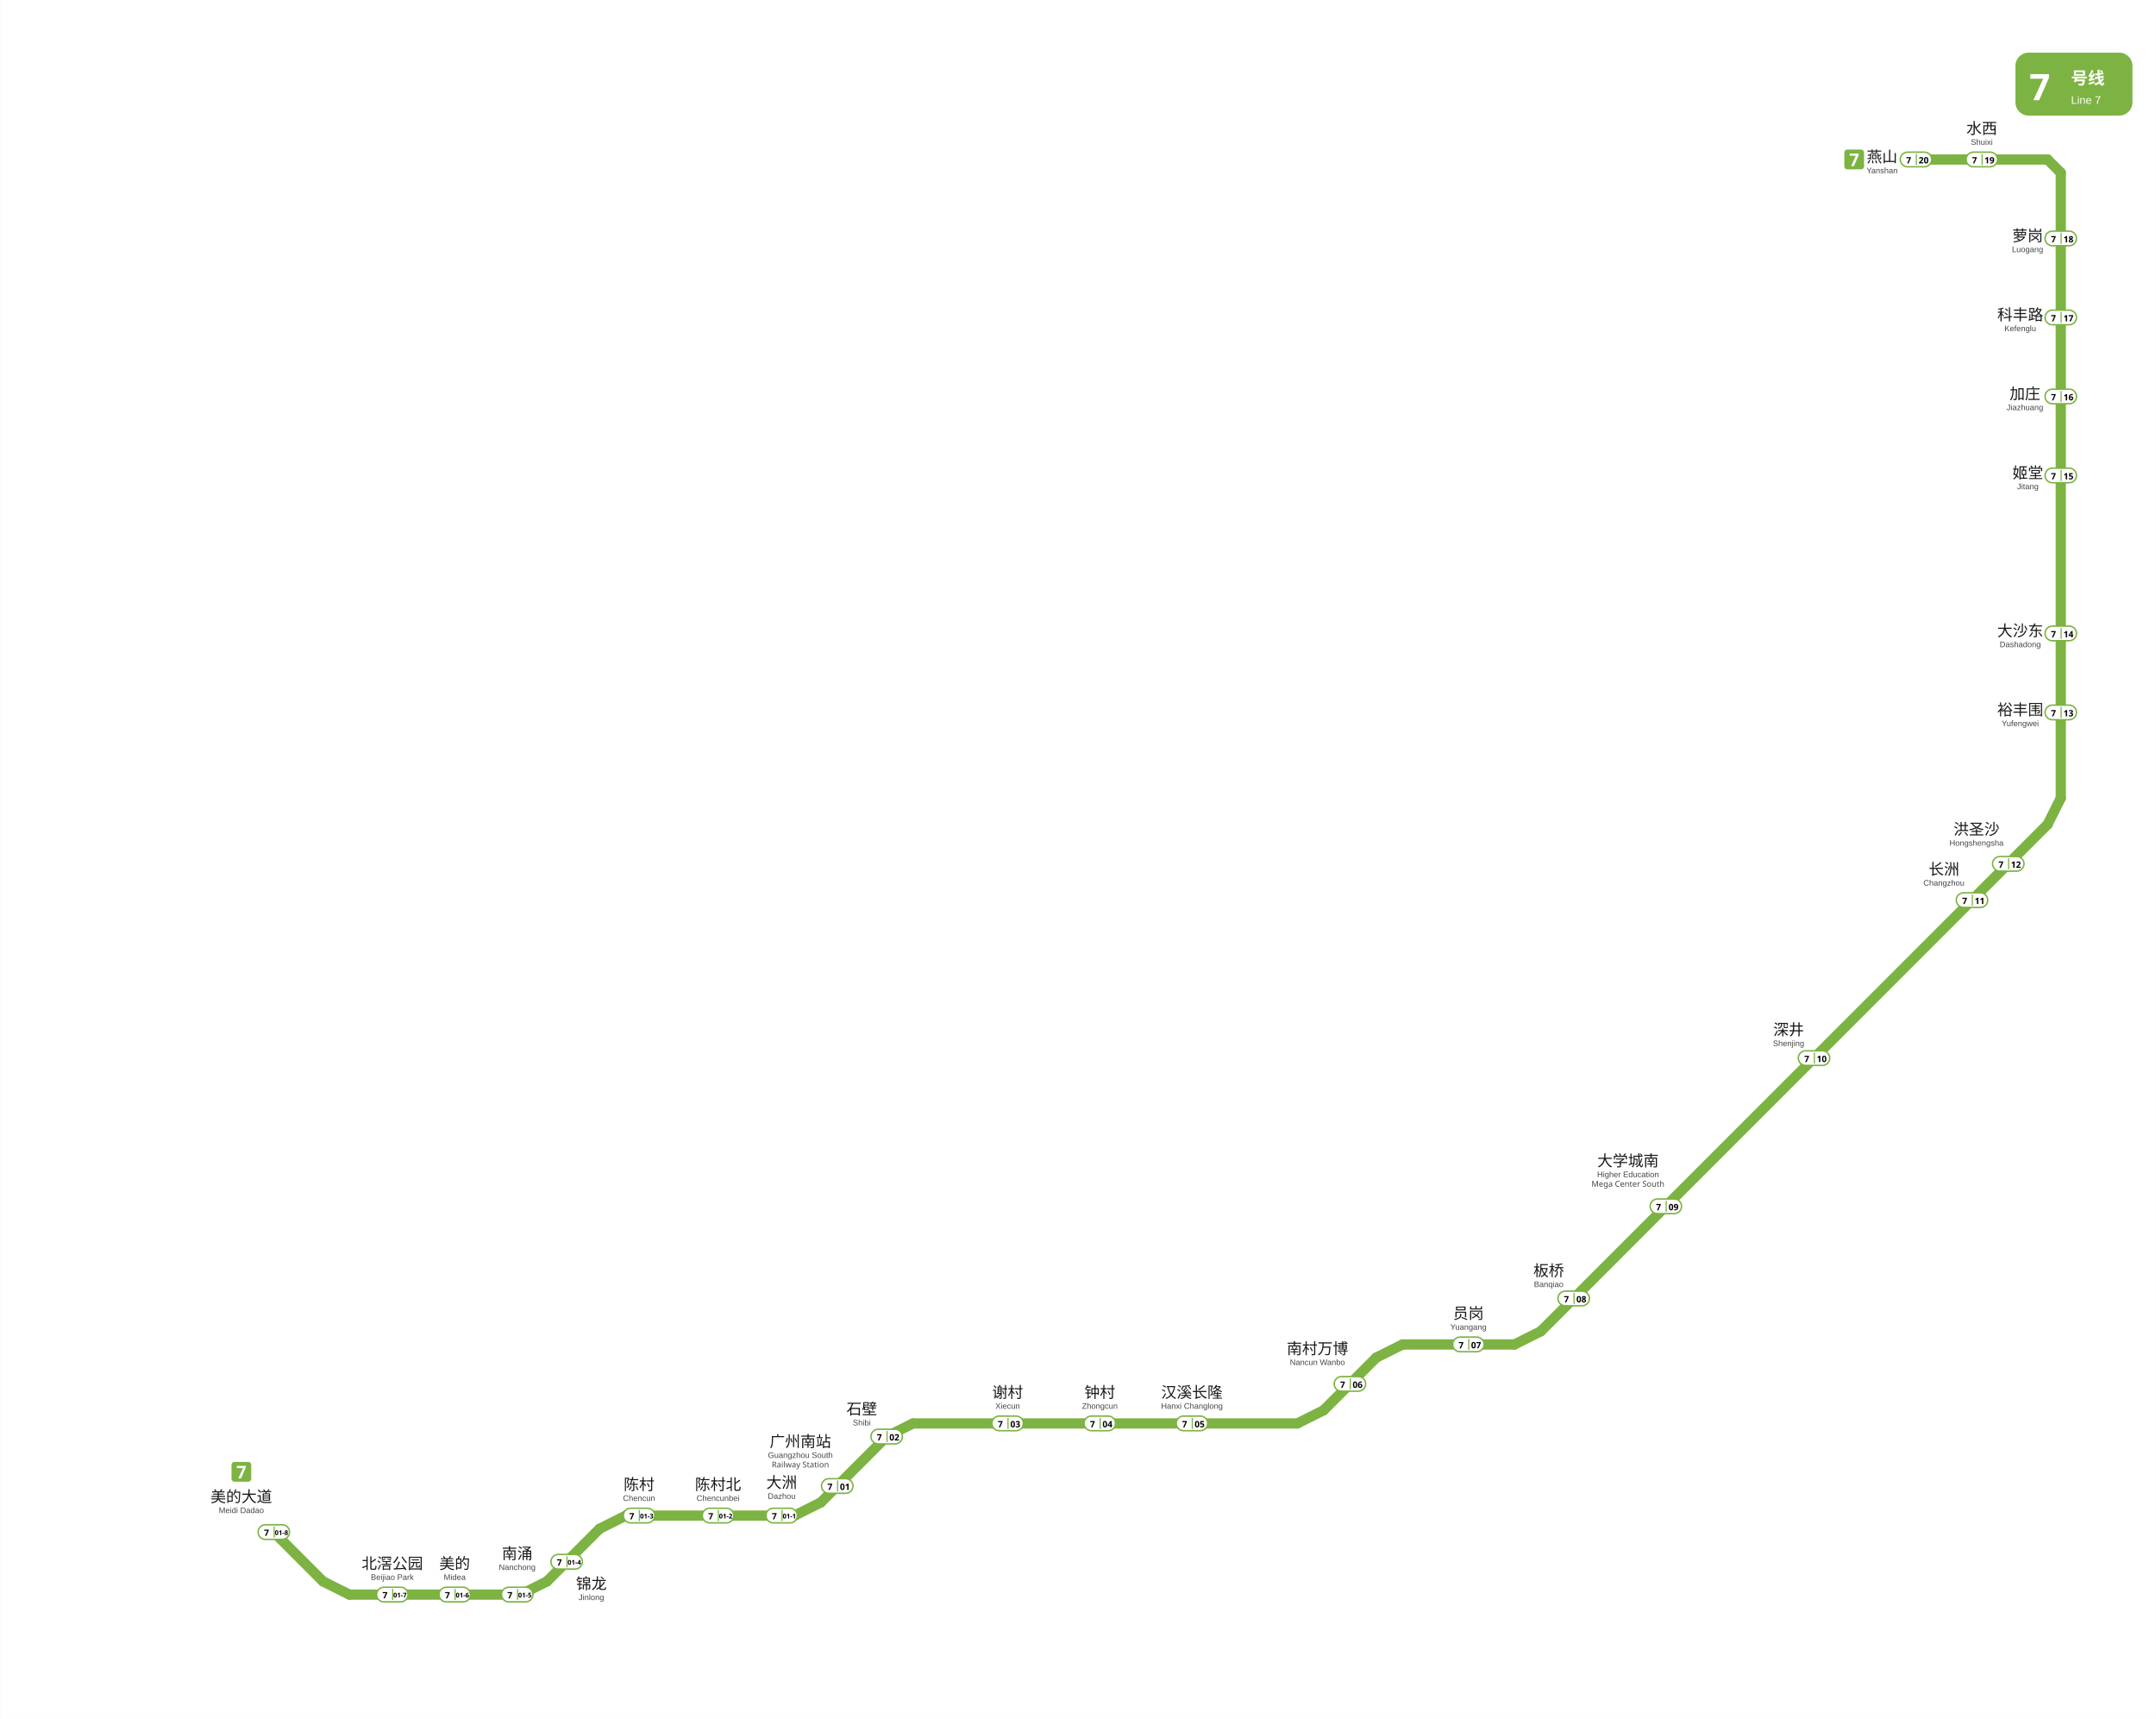
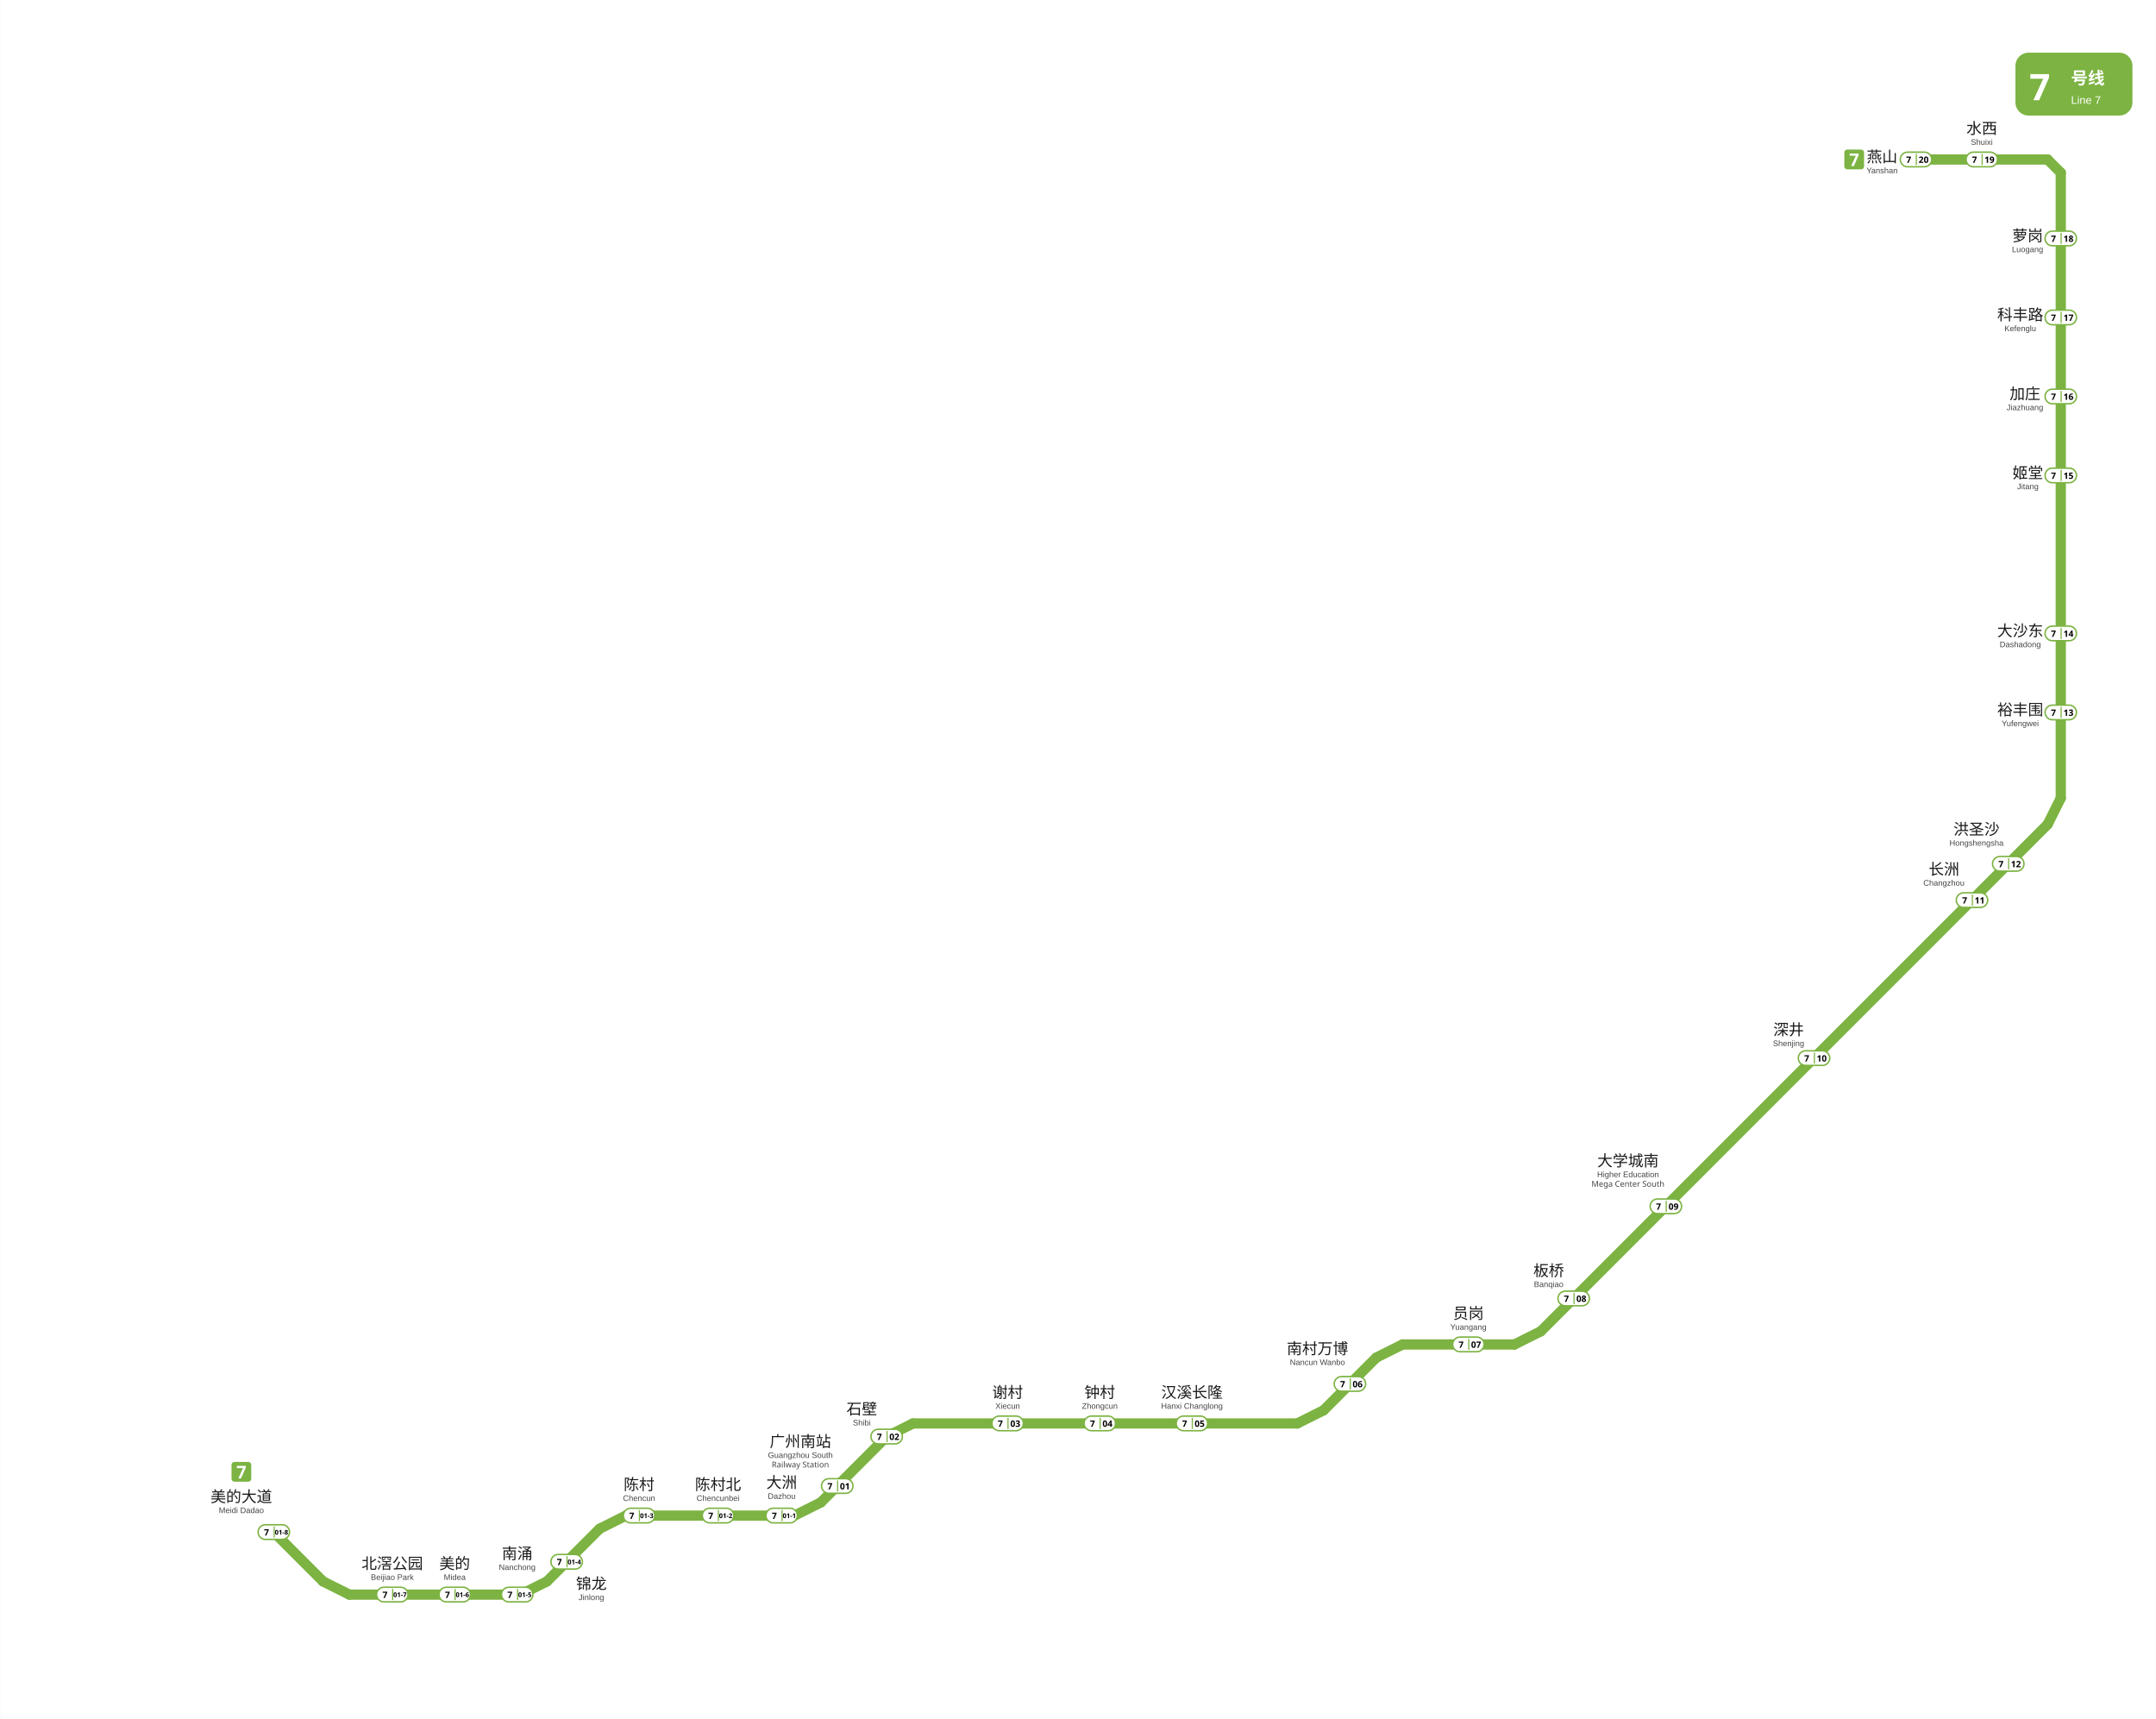
<svg xmlns="http://www.w3.org/2000/svg" viewBox="845.7 577.2 1473.8 1175.0" data-pins="加庄,北滘公园,南村万博,南涌,员岗,大学城南,大沙东,大洲,姬堂,广州南站,板桥,水西,汉溪长隆,洪圣沙,深井,燕山,石壁,科丰路,美的,美的大道,萝岗,裕丰围,谢村,钟村,锦龙,长洲,陈村,陈村北" width="1474" height="1175">
  <rect x="845.717" y="577.2" width="1473.783" height="1175.05" fill="#ffffff" />
  <g id="走廊">
    <line x1="1032.75" y1="1624.50" x2="1066.50" y2="1658.25" style="fill:none;stroke:#7CB342;stroke-width:7;stroke-linecap:round" />
    <line x1="1084.50" y1="1667.25" x2="1066.50" y2="1658.25" style="fill:none;stroke:#7CB342;stroke-width:7;stroke-linecap:round" />
    <line x1="1084.50" y1="1667.25" x2="1201.50" y2="1667.25" style="fill:none;stroke:#7CB342;stroke-width:7;stroke-linecap:round" />
    <line x1="1201.50" y1="1667.25" x2="1219.50" y2="1658.25" style="fill:none;stroke:#7CB342;stroke-width:7;stroke-linecap:round" />
    <line x1="1219.50" y1="1658.25" x2="1255.50" y2="1622.25" style="fill:none;stroke:#7CB342;stroke-width:7;stroke-linecap:round" />
    <line x1="1273.50" y1="1613.25" x2="1255.50" y2="1622.25" style="fill:none;stroke:#7CB342;stroke-width:7;stroke-linecap:round" />
    <line x1="1273.50" y1="1613.25" x2="1388.75" y2="1613.25" style="fill:none;stroke:#7CB342;stroke-width:7;stroke-linecap:round" />
    <line x1="1388.75" y1="1613.25" x2="1406.75" y2="1604.25" style="fill:none;stroke:#7CB342;stroke-width:7;stroke-linecap:round" />
    <line x1="1406.75" y1="1604.25" x2="1451.75" y2="1559.25" style="fill:none;stroke:#7CB342;stroke-width:7;stroke-linecap:round" />
    <line x1="1469.75" y1="1550.25" x2="1451.75" y2="1559.25" style="fill:none;stroke:#7CB342;stroke-width:7;stroke-linecap:round" />
    <line x1="1469.75" y1="1550.25" x2="1732.50" y2="1550.25" style="fill:none;stroke:#7CB342;stroke-width:7;stroke-linecap:round" />
    <line x1="1732.50" y1="1550.25" x2="1750.50" y2="1541.25" style="fill:none;stroke:#7CB342;stroke-width:7;stroke-linecap:round" />
    <line x1="1750.50" y1="1541.25" x2="1786.50" y2="1505.25" style="fill:none;stroke:#7CB342;stroke-width:7;stroke-linecap:round" />
    <line x1="1804.50" y1="1496.25" x2="1786.50" y2="1505.25" style="fill:none;stroke:#7CB342;stroke-width:7;stroke-linecap:round" />
    <line x1="1804.50" y1="1496.25" x2="1881.00" y2="1496.25" style="fill:none;stroke:#7CB342;stroke-width:7;stroke-linecap:round" />
    <line x1="1881.00" y1="1496.25" x2="1899.00" y2="1487.25" style="fill:none;stroke:#7CB342;stroke-width:7;stroke-linecap:round" />
    <line x1="1899.00" y1="1487.25" x2="2245.50" y2="1140.75" style="fill:none;stroke:#7CB342;stroke-width:7;stroke-linecap:round" />
    <line x1="2245.50" y1="686.25" x2="2155.50" y2="686.25" style="fill:none;stroke:#7CB342;stroke-width:7;stroke-linecap:round" />
    <line x1="2254.50" y1="695.25" x2="2245.50" y2="686.25" style="fill:none;stroke:#7CB342;stroke-width:7;stroke-linecap:round" />
    <line x1="2254.50" y1="1122.75" x2="2245.50" y2="1140.75" style="fill:none;stroke:#7CB342;stroke-width:7;stroke-linecap:round" />
    <line x1="2254.50" y1="1122.75" x2="2254.50" y2="695.25" style="fill:none;stroke:#7CB342;stroke-width:7;stroke-linecap:round" />
  </g>
  <g id="线路徽标">
    <g data-badge="header" transform="translate(2223.5 613.2)" data-ink="#FFFFFF" data-box="2223.5,613.2,2303.5,656.2" data-chip="2223.5,613.2,2303.5,656.2">
      <rect x="0" y="0" width="80.0" height="43.0" rx="9.0" fill="#7CB342" />
      <text x="9.5" y="32.5" font-family="'Microsoft YaHei', sans-serif" font-size="25" font-weight="bold" fill="#FFFFFF">7</text>
      <text x="38.0" y="21.5" font-family="'Microsoft YaHei', sans-serif" font-size="11.5" font-weight="600" fill="#FFFFFF">号线</text>
      <text x="38.0" y="35.0" font-family="Arial, sans-serif" font-size="7.5" fill="#FFFFFF">Line 7</text>
    </g>
    <g data-badge="chip" transform="translate(1003.88 1576.55)" data-box="1003.9,1576.6,1017.4,1590.0">
      <path d="M11.54 13.49h-9.59c-1.07 0 -1.95 -0.88 -1.95 -1.95v-9.59c0 -1.07 0.88 -1.95 1.95 -1.95h9.59c1.07 0 1.95 0.88 1.95 1.95v9.59C13.49 12.61 12.61 13.49 11.54 13.49z" fill="#7CB342" />
      <path d="M4.64 11.24l3.22 -7.04h-4.22v-1.52h6.14v1.14l-3.24 7.43H4.64z" fill="#FFFFFF" />
    </g>
    <g data-badge="chip" transform="translate(2106.52 679.455)" data-box="2106.5,679.5,2120.0,692.9">
      <path d="M11.54 13.49h-9.59c-1.07 0 -1.95 -0.88 -1.95 -1.95v-9.59c0 -1.07 0.88 -1.95 1.95 -1.95h9.59c1.07 0 1.95 0.88 1.95 1.95v9.59C13.49 12.61 12.61 13.49 11.54 13.49z" fill="#7CB342" />
      <path d="M4.64 11.24l3.22 -7.04h-4.22v-1.52h6.14v1.14l-3.24 7.43H4.64z" fill="#FFFFFF" />
    </g>
  </g>
  <g id="站名标注" font-family="'Microsoft YaHei', 'PingFang SC', sans-serif">
    <text x="1010.60" y="1604.00" text-anchor="middle" font-size="10.5" font-weight="500" fill="#1a1a1a">美的大道</text>
    <text x="1010.60" y="1611.50" text-anchor="middle" font-size="5.5" font-family="Arial, sans-serif" fill="#444444">Meidi Dadao</text>
    <text x="1113.80" y="1649.70" text-anchor="middle" font-size="10.5" font-weight="500" fill="#1a1a1a">北滘公园</text>
    <text x="1113.80" y="1657.20" text-anchor="middle" font-size="5.5" font-family="Arial, sans-serif" fill="#444444">Beijiao Park</text>
    <text x="1156.50" y="1649.70" text-anchor="middle" font-size="10.5" font-weight="500" fill="#1a1a1a">美的</text>
    <text x="1156.50" y="1657.20" text-anchor="middle" font-size="5.5" font-family="Arial, sans-serif" fill="#444444">Midea</text>
    <text x="1282.50" y="1595.70" text-anchor="middle" font-size="10.5" font-weight="500" fill="#1a1a1a">陈村</text>
    <text x="1282.50" y="1603.20" text-anchor="middle" font-size="5.5" font-family="Arial, sans-serif" fill="#444444">Chencun</text>
    <text x="1336.50" y="1595.70" text-anchor="middle" font-size="10.5" font-weight="500" fill="#1a1a1a">陈村北</text>
    <text x="1336.50" y="1603.20" text-anchor="middle" font-size="5.5" font-family="Arial, sans-serif" fill="#444444">Chencunbei</text>
    <text x="1380.00" y="1594.30" text-anchor="middle" font-size="10.5" font-weight="500" fill="#1a1a1a">大洲</text>
    <text x="1380.00" y="1601.80" text-anchor="middle" font-size="5.5" font-family="Arial, sans-serif" fill="#444444">Dazhou</text>
    <text x="1534.50" y="1532.70" text-anchor="middle" font-size="10.5" font-weight="500" fill="#1a1a1a">谢村</text>
    <text x="1534.50" y="1540.20" text-anchor="middle" font-size="5.5" font-family="Arial, sans-serif" fill="#444444">Xiecun</text>
    <text x="1597.50" y="1532.70" text-anchor="middle" font-size="10.5" font-weight="500" fill="#1a1a1a">钟村</text>
    <text x="1597.50" y="1540.20" text-anchor="middle" font-size="5.5" font-family="Arial, sans-serif" fill="#444444">Zhongcun</text>
    <text x="1660.50" y="1532.70" text-anchor="middle" font-size="10.5" font-weight="500" fill="#1a1a1a">汉溪长隆</text>
    <text x="1660.50" y="1540.20" text-anchor="middle" font-size="5.5" font-family="Arial, sans-serif" fill="#444444">Hanxi Changlong</text>
    <text x="1746.30" y="1502.80" text-anchor="middle" font-size="10.5" font-weight="500" fill="#1a1a1a">南村万博</text>
    <text x="1746.30" y="1510.30" text-anchor="middle" font-size="5.5" font-family="Arial, sans-serif" fill="#444444">Nancun Wanbo</text>
    <text x="1849.50" y="1478.70" text-anchor="middle" font-size="10.5" font-weight="500" fill="#1a1a1a">员岗</text>
    <text x="1849.50" y="1486.20" text-anchor="middle" font-size="5.5" font-family="Arial, sans-serif" fill="#444444">Yuangang</text>
    <text x="1904.40" y="1449.50" text-anchor="middle" font-size="10.5" font-weight="500" fill="#1a1a1a">板桥</text>
    <text x="1904.40" y="1457.00" text-anchor="middle" font-size="5.5" font-family="Arial, sans-serif" fill="#444444">Banqiao</text>
    <text x="1958.60" y="1374.40" text-anchor="middle" font-size="10.5" font-weight="500" fill="#1a1a1a">大学城南</text>
    <text x="1958.60" y="1381.90" text-anchor="middle" font-size="5.5" font-family="Arial, sans-serif" fill="#444444">Higher Education</text>
    <text x="1958.60" y="1388.40" text-anchor="middle" font-size="5.5" fill="#444444">Mega Center South</text>
    <text x="2068.40" y="1284.80" text-anchor="middle" font-size="10.5" font-weight="500" fill="#1a1a1a">深井</text>
    <text x="2068.40" y="1292.30" text-anchor="middle" font-size="5.5" font-family="Arial, sans-serif" fill="#444444">Shenjing</text>
    <text x="2174.60" y="1175.10" text-anchor="middle" font-size="10.5" font-weight="500" fill="#1a1a1a">长洲</text>
    <text x="2174.60" y="1182.60" text-anchor="middle" font-size="5.5" font-family="Arial, sans-serif" fill="#444444">Changzhou</text>
    <text x="2196.90" y="1147.80" text-anchor="middle" font-size="10.5" font-weight="500" fill="#1a1a1a">洪圣沙</text>
    <text x="2196.90" y="1155.30" text-anchor="middle" font-size="5.5" font-family="Arial, sans-serif" fill="#444444">Hongshengsha</text>
    <text x="2226.80" y="1066.10" text-anchor="middle" font-size="10.5" font-weight="500" fill="#1a1a1a">裕丰围</text>
    <text x="2226.80" y="1073.60" text-anchor="middle" font-size="5.5" font-family="Arial, sans-serif" fill="#444444">Yufengwei</text>
    <text x="2226.80" y="1012.10" text-anchor="middle" font-size="10.5" font-weight="500" fill="#1a1a1a">大沙东</text>
    <text x="2226.80" y="1019.60" text-anchor="middle" font-size="5.5" font-family="Arial, sans-serif" fill="#444444">Dashadong</text>
    <text x="2232.00" y="904.12" text-anchor="middle" font-size="10.5" font-weight="500" fill="#1a1a1a">姬堂</text>
    <text x="2232.00" y="911.62" text-anchor="middle" font-size="5.5" font-family="Arial, sans-serif" fill="#444444">Jitang</text>
    <text x="2230.00" y="850.08" text-anchor="middle" font-size="10.5" font-weight="500" fill="#1a1a1a">加庄</text>
    <text x="2230.00" y="857.58" text-anchor="middle" font-size="5.5" font-family="Arial, sans-serif" fill="#444444">Jiazhuang</text>
    <text x="2226.80" y="796.10" text-anchor="middle" font-size="10.5" font-weight="500" fill="#1a1a1a">科丰路</text>
    <text x="2226.80" y="803.60" text-anchor="middle" font-size="5.5" font-family="Arial, sans-serif" fill="#444444">Kefenglu</text>
    <text x="2231.80" y="742.06" text-anchor="middle" font-size="10.5" font-weight="500" fill="#1a1a1a">萝岗</text>
    <text x="2231.80" y="749.56" text-anchor="middle" font-size="5.5" font-family="Arial, sans-serif" fill="#444444">Luogang</text>
    <text x="2200.50" y="668.70" text-anchor="middle" font-size="10.5" font-weight="500" fill="#1a1a1a">水西</text>
    <text x="2200.50" y="676.20" text-anchor="middle" font-size="5.5" font-family="Arial, sans-serif" fill="#444444">Shuixi</text>
    <text x="2132.30" y="688.12" text-anchor="middle" font-size="10.5" font-weight="500" fill="#1a1a1a">燕山</text>
    <text x="2132.30" y="695.62" text-anchor="middle" font-size="5.5" font-family="Arial, sans-serif" fill="#444444">Yanshan</text>
    <text x="1199.20" y="1642.90" text-anchor="middle" font-size="10.5" font-weight="500" fill="#1a1a1a">南涌</text>
    <text x="1199.20" y="1650.40" text-anchor="middle" font-size="5.5" font-family="Arial, sans-serif" fill="#444444">Nanchong</text>
    <text x="1249.90" y="1663.50" text-anchor="middle" font-size="10.5" font-weight="500" fill="#1a1a1a">锦龙</text>
    <text x="1249.90" y="1671.00" text-anchor="middle" font-size="5.5" font-family="Arial, sans-serif" fill="#444444">Jinlong</text>
    <text x="1392.80" y="1566.30" text-anchor="middle" font-size="10.5" font-weight="500" fill="#1a1a1a">广州南站</text>
    <text x="1392.80" y="1573.80" text-anchor="middle" font-size="5.5" font-family="Arial, sans-serif" fill="#444444">Guangzhou South</text>
    <text x="1392.80" y="1580.30" text-anchor="middle" font-size="5.5" fill="#444444">Railway Station</text>
    <text x="1434.80" y="1544.10" text-anchor="middle" font-size="10.5" font-weight="500" fill="#1a1a1a">石壁</text>
    <text x="1434.80" y="1551.60" text-anchor="middle" font-size="5.5" font-family="Arial, sans-serif" fill="#444444">Shibi</text>
  </g>
  <g id="编号牌" font-family="'Microsoft YaHei', 'PingFang SC', sans-serif">
    <rect x="1022.05" y="1619.50" width="21.50" height="10.00" rx="5.00" fill="#FFFFFF" stroke="#7CB342" stroke-width="1.0" />
    <line x1="1033.05" y1="1620.70" x2="1033.05" y2="1628.30" stroke="#7CB342" stroke-width="0.8" />
-     <text x="1027.80" y="1624.77" text-anchor="middle" dominant-baseline="central" font-size="6.0" font-weight="700" fill="#000000">7</text>
-     <text x="1038.05" y="1624.77" text-anchor="middle" dominant-baseline="central" textLength="7.40" lengthAdjust="spacingAndGlyphs" font-size="4.5" font-weight="700" fill="#000000">01-8</text>
+     <text x="1027.80" y="1624.50" text-anchor="middle" dominant-baseline="central" font-size="6.0" font-weight="700" fill="#000000">7</text>
+     <text x="1038.05" y="1624.50" text-anchor="middle" dominant-baseline="central" textLength="7.40" lengthAdjust="spacingAndGlyphs" font-size="4.5" font-weight="700" fill="#000000">01-8</text>
    <rect x="1103.05" y="1662.20" width="21.50" height="10.00" rx="5.00" fill="#FFFFFF" stroke="#7CB342" stroke-width="1.0" />
    <line x1="1114.05" y1="1663.40" x2="1114.05" y2="1671.00" stroke="#7CB342" stroke-width="0.8" />
-     <text x="1108.80" y="1667.47" text-anchor="middle" dominant-baseline="central" font-size="6.0" font-weight="700" fill="#000000">7</text>
-     <text x="1119.05" y="1667.47" text-anchor="middle" dominant-baseline="central" textLength="7.40" lengthAdjust="spacingAndGlyphs" font-size="4.5" font-weight="700" fill="#000000">01-7</text>
+     <text x="1108.80" y="1667.20" text-anchor="middle" dominant-baseline="central" font-size="6.0" font-weight="700" fill="#000000">7</text>
+     <text x="1119.05" y="1667.20" text-anchor="middle" dominant-baseline="central" textLength="7.40" lengthAdjust="spacingAndGlyphs" font-size="4.5" font-weight="700" fill="#000000">01-7</text>
    <rect x="1145.75" y="1662.20" width="21.50" height="10.00" rx="5.00" fill="#FFFFFF" stroke="#7CB342" stroke-width="1.0" />
    <line x1="1156.75" y1="1663.40" x2="1156.75" y2="1671.00" stroke="#7CB342" stroke-width="0.8" />
-     <text x="1151.50" y="1667.47" text-anchor="middle" dominant-baseline="central" font-size="6.0" font-weight="700" fill="#000000">7</text>
-     <text x="1161.75" y="1667.47" text-anchor="middle" dominant-baseline="central" textLength="7.40" lengthAdjust="spacingAndGlyphs" font-size="4.5" font-weight="700" fill="#000000">01-6</text>
+     <text x="1151.50" y="1667.20" text-anchor="middle" dominant-baseline="central" font-size="6.0" font-weight="700" fill="#000000">7</text>
+     <text x="1161.75" y="1667.20" text-anchor="middle" dominant-baseline="central" textLength="7.40" lengthAdjust="spacingAndGlyphs" font-size="4.5" font-weight="700" fill="#000000">01-6</text>
    <rect x="1188.45" y="1662.20" width="21.50" height="10.00" rx="5.00" fill="#FFFFFF" stroke="#7CB342" stroke-width="1.0" />
    <line x1="1199.45" y1="1663.40" x2="1199.45" y2="1671.00" stroke="#7CB342" stroke-width="0.8" />
-     <text x="1194.20" y="1667.47" text-anchor="middle" dominant-baseline="central" font-size="6.0" font-weight="700" fill="#000000">7</text>
-     <text x="1204.45" y="1667.47" text-anchor="middle" dominant-baseline="central" textLength="7.40" lengthAdjust="spacingAndGlyphs" font-size="4.5" font-weight="700" fill="#000000">01-5</text>
+     <text x="1194.20" y="1667.20" text-anchor="middle" dominant-baseline="central" font-size="6.0" font-weight="700" fill="#000000">7</text>
+     <text x="1204.45" y="1667.20" text-anchor="middle" dominant-baseline="central" textLength="7.40" lengthAdjust="spacingAndGlyphs" font-size="4.5" font-weight="700" fill="#000000">01-5</text>
    <rect x="1222.25" y="1639.80" width="21.50" height="10.00" rx="5.00" fill="#FFFFFF" stroke="#7CB342" stroke-width="1.0" />
    <line x1="1233.25" y1="1641.00" x2="1233.25" y2="1648.60" stroke="#7CB342" stroke-width="0.8" />
-     <text x="1228.00" y="1645.07" text-anchor="middle" dominant-baseline="central" font-size="6.0" font-weight="700" fill="#000000">7</text>
-     <text x="1238.25" y="1645.07" text-anchor="middle" dominant-baseline="central" textLength="7.40" lengthAdjust="spacingAndGlyphs" font-size="4.5" font-weight="700" fill="#000000">01-4</text>
+     <text x="1228.00" y="1644.80" text-anchor="middle" dominant-baseline="central" font-size="6.0" font-weight="700" fill="#000000">7</text>
+     <text x="1238.25" y="1644.80" text-anchor="middle" dominant-baseline="central" textLength="7.40" lengthAdjust="spacingAndGlyphs" font-size="4.5" font-weight="700" fill="#000000">01-4</text>
    <rect x="1271.75" y="1608.20" width="21.50" height="10.00" rx="5.00" fill="#FFFFFF" stroke="#7CB342" stroke-width="1.0" />
    <line x1="1282.75" y1="1609.40" x2="1282.75" y2="1617.00" stroke="#7CB342" stroke-width="0.8" />
-     <text x="1277.50" y="1613.47" text-anchor="middle" dominant-baseline="central" font-size="6.0" font-weight="700" fill="#000000">7</text>
-     <text x="1287.75" y="1613.47" text-anchor="middle" dominant-baseline="central" textLength="7.40" lengthAdjust="spacingAndGlyphs" font-size="4.5" font-weight="700" fill="#000000">01-3</text>
+     <text x="1277.50" y="1613.20" text-anchor="middle" dominant-baseline="central" font-size="6.0" font-weight="700" fill="#000000">7</text>
+     <text x="1287.75" y="1613.20" text-anchor="middle" dominant-baseline="central" textLength="7.40" lengthAdjust="spacingAndGlyphs" font-size="4.5" font-weight="700" fill="#000000">01-3</text>
    <rect x="1325.75" y="1608.20" width="21.50" height="10.00" rx="5.00" fill="#FFFFFF" stroke="#7CB342" stroke-width="1.0" />
    <line x1="1336.75" y1="1609.40" x2="1336.75" y2="1617.00" stroke="#7CB342" stroke-width="0.8" />
-     <text x="1331.50" y="1613.47" text-anchor="middle" dominant-baseline="central" font-size="6.0" font-weight="700" fill="#000000">7</text>
-     <text x="1341.75" y="1613.47" text-anchor="middle" dominant-baseline="central" textLength="7.40" lengthAdjust="spacingAndGlyphs" font-size="4.5" font-weight="700" fill="#000000">01-2</text>
+     <text x="1331.50" y="1613.20" text-anchor="middle" dominant-baseline="central" font-size="6.0" font-weight="700" fill="#000000">7</text>
+     <text x="1341.75" y="1613.20" text-anchor="middle" dominant-baseline="central" textLength="7.40" lengthAdjust="spacingAndGlyphs" font-size="4.5" font-weight="700" fill="#000000">01-2</text>
    <rect x="1369.25" y="1608.20" width="21.50" height="10.00" rx="5.00" fill="#FFFFFF" stroke="#7CB342" stroke-width="1.0" />
    <line x1="1380.25" y1="1609.40" x2="1380.25" y2="1617.00" stroke="#7CB342" stroke-width="0.8" />
-     <text x="1375.00" y="1613.47" text-anchor="middle" dominant-baseline="central" font-size="6.0" font-weight="700" fill="#000000">7</text>
-     <text x="1385.25" y="1613.47" text-anchor="middle" dominant-baseline="central" textLength="7.40" lengthAdjust="spacingAndGlyphs" font-size="4.5" font-weight="700" fill="#000000">01-1</text>
+     <text x="1375.00" y="1613.20" text-anchor="middle" dominant-baseline="central" font-size="6.0" font-weight="700" fill="#000000">7</text>
+     <text x="1385.25" y="1613.20" text-anchor="middle" dominant-baseline="central" textLength="7.40" lengthAdjust="spacingAndGlyphs" font-size="4.5" font-weight="700" fill="#000000">01-1</text>
    <rect x="1407.25" y="1588.00" width="21.50" height="10.00" rx="5.00" fill="#FFFFFF" stroke="#7CB342" stroke-width="1.0" />
    <line x1="1418.25" y1="1589.20" x2="1418.25" y2="1596.80" stroke="#7CB342" stroke-width="0.8" />
-     <text x="1413.00" y="1593.36" text-anchor="middle" dominant-baseline="central" font-size="6.0" font-weight="700" fill="#000000">7</text>
-     <text x="1423.25" y="1593.36" text-anchor="middle" dominant-baseline="central" font-size="6.0" font-weight="700" fill="#000000">01</text>
+     <text x="1413.00" y="1593.00" text-anchor="middle" dominant-baseline="central" font-size="6.0" font-weight="700" fill="#000000">7</text>
+     <text x="1423.25" y="1593.00" text-anchor="middle" dominant-baseline="central" font-size="6.0" font-weight="700" fill="#000000">01</text>
    <rect x="1441.05" y="1554.20" width="21.50" height="10.00" rx="5.00" fill="#FFFFFF" stroke="#7CB342" stroke-width="1.0" />
    <line x1="1452.05" y1="1555.40" x2="1452.05" y2="1563.00" stroke="#7CB342" stroke-width="0.8" />
-     <text x="1446.80" y="1559.56" text-anchor="middle" dominant-baseline="central" font-size="6.0" font-weight="700" fill="#000000">7</text>
-     <text x="1457.05" y="1559.56" text-anchor="middle" dominant-baseline="central" font-size="6.0" font-weight="700" fill="#000000">02</text>
+     <text x="1446.80" y="1559.20" text-anchor="middle" dominant-baseline="central" font-size="6.0" font-weight="700" fill="#000000">7</text>
+     <text x="1457.05" y="1559.20" text-anchor="middle" dominant-baseline="central" font-size="6.0" font-weight="700" fill="#000000">02</text>
    <rect x="1523.75" y="1545.20" width="21.50" height="10.00" rx="5.00" fill="#FFFFFF" stroke="#7CB342" stroke-width="1.0" />
    <line x1="1534.75" y1="1546.40" x2="1534.75" y2="1554.00" stroke="#7CB342" stroke-width="0.8" />
-     <text x="1529.50" y="1550.56" text-anchor="middle" dominant-baseline="central" font-size="6.0" font-weight="700" fill="#000000">7</text>
-     <text x="1539.75" y="1550.56" text-anchor="middle" dominant-baseline="central" font-size="6.0" font-weight="700" fill="#000000">03</text>
+     <text x="1529.50" y="1550.20" text-anchor="middle" dominant-baseline="central" font-size="6.0" font-weight="700" fill="#000000">7</text>
+     <text x="1539.75" y="1550.20" text-anchor="middle" dominant-baseline="central" font-size="6.0" font-weight="700" fill="#000000">03</text>
    <rect x="1586.75" y="1545.20" width="21.50" height="10.00" rx="5.00" fill="#FFFFFF" stroke="#7CB342" stroke-width="1.0" />
    <line x1="1597.75" y1="1546.40" x2="1597.75" y2="1554.00" stroke="#7CB342" stroke-width="0.8" />
-     <text x="1592.50" y="1550.56" text-anchor="middle" dominant-baseline="central" font-size="6.0" font-weight="700" fill="#000000">7</text>
-     <text x="1602.75" y="1550.56" text-anchor="middle" dominant-baseline="central" font-size="6.0" font-weight="700" fill="#000000">04</text>
+     <text x="1592.50" y="1550.20" text-anchor="middle" dominant-baseline="central" font-size="6.0" font-weight="700" fill="#000000">7</text>
+     <text x="1602.75" y="1550.20" text-anchor="middle" dominant-baseline="central" font-size="6.0" font-weight="700" fill="#000000">04</text>
    <rect x="1649.75" y="1545.20" width="21.50" height="10.00" rx="5.00" fill="#FFFFFF" stroke="#7CB342" stroke-width="1.0" />
    <line x1="1660.75" y1="1546.40" x2="1660.75" y2="1554.00" stroke="#7CB342" stroke-width="0.8" />
-     <text x="1655.50" y="1550.56" text-anchor="middle" dominant-baseline="central" font-size="6.0" font-weight="700" fill="#000000">7</text>
-     <text x="1665.75" y="1550.56" text-anchor="middle" dominant-baseline="central" font-size="6.0" font-weight="700" fill="#000000">05</text>
+     <text x="1655.50" y="1550.20" text-anchor="middle" dominant-baseline="central" font-size="6.0" font-weight="700" fill="#000000">7</text>
+     <text x="1665.75" y="1550.20" text-anchor="middle" dominant-baseline="central" font-size="6.0" font-weight="700" fill="#000000">05</text>
    <rect x="1757.75" y="1518.20" width="21.50" height="10.00" rx="5.00" fill="#FFFFFF" stroke="#7CB342" stroke-width="1.0" />
    <line x1="1768.75" y1="1519.40" x2="1768.75" y2="1527.00" stroke="#7CB342" stroke-width="0.8" />
-     <text x="1763.50" y="1523.56" text-anchor="middle" dominant-baseline="central" font-size="6.0" font-weight="700" fill="#000000">7</text>
-     <text x="1773.75" y="1523.56" text-anchor="middle" dominant-baseline="central" font-size="6.0" font-weight="700" fill="#000000">06</text>
+     <text x="1763.50" y="1523.20" text-anchor="middle" dominant-baseline="central" font-size="6.0" font-weight="700" fill="#000000">7</text>
+     <text x="1773.75" y="1523.20" text-anchor="middle" dominant-baseline="central" font-size="6.0" font-weight="700" fill="#000000">06</text>
    <rect x="1838.75" y="1491.20" width="21.50" height="10.00" rx="5.00" fill="#FFFFFF" stroke="#7CB342" stroke-width="1.0" />
    <line x1="1849.75" y1="1492.40" x2="1849.75" y2="1500.00" stroke="#7CB342" stroke-width="0.8" />
-     <text x="1844.50" y="1496.56" text-anchor="middle" dominant-baseline="central" font-size="6.0" font-weight="700" fill="#000000">7</text>
-     <text x="1854.75" y="1496.56" text-anchor="middle" dominant-baseline="central" font-size="6.0" font-weight="700" fill="#000000">07</text>
+     <text x="1844.50" y="1496.20" text-anchor="middle" dominant-baseline="central" font-size="6.0" font-weight="700" fill="#000000">7</text>
+     <text x="1854.75" y="1496.20" text-anchor="middle" dominant-baseline="central" font-size="6.0" font-weight="700" fill="#000000">07</text>
    <rect x="1910.75" y="1459.80" width="21.50" height="10.00" rx="5.00" fill="#FFFFFF" stroke="#7CB342" stroke-width="1.0" />
    <line x1="1921.75" y1="1461.00" x2="1921.75" y2="1468.60" stroke="#7CB342" stroke-width="0.8" />
-     <text x="1916.50" y="1465.16" text-anchor="middle" dominant-baseline="central" font-size="6.0" font-weight="700" fill="#000000">7</text>
-     <text x="1926.75" y="1465.16" text-anchor="middle" dominant-baseline="central" font-size="6.0" font-weight="700" fill="#000000">08</text>
+     <text x="1916.50" y="1464.80" text-anchor="middle" dominant-baseline="central" font-size="6.0" font-weight="700" fill="#000000">7</text>
+     <text x="1926.75" y="1464.80" text-anchor="middle" dominant-baseline="central" font-size="6.0" font-weight="700" fill="#000000">08</text>
    <rect x="1973.75" y="1396.80" width="21.50" height="10.00" rx="5.00" fill="#FFFFFF" stroke="#7CB342" stroke-width="1.0" />
    <line x1="1984.75" y1="1398.00" x2="1984.75" y2="1405.60" stroke="#7CB342" stroke-width="0.8" />
-     <text x="1979.50" y="1402.16" text-anchor="middle" dominant-baseline="central" font-size="6.0" font-weight="700" fill="#000000">7</text>
-     <text x="1989.75" y="1402.16" text-anchor="middle" dominant-baseline="central" font-size="6.0" font-weight="700" fill="#000000">09</text>
+     <text x="1979.50" y="1401.80" text-anchor="middle" dominant-baseline="central" font-size="6.0" font-weight="700" fill="#000000">7</text>
+     <text x="1989.75" y="1401.80" text-anchor="middle" dominant-baseline="central" font-size="6.0" font-weight="700" fill="#000000">09</text>
    <rect x="2075.05" y="1295.50" width="21.50" height="10.00" rx="5.00" fill="#FFFFFF" stroke="#7CB342" stroke-width="1.0" />
    <line x1="2086.05" y1="1296.70" x2="2086.05" y2="1304.30" stroke="#7CB342" stroke-width="0.8" />
-     <text x="2080.80" y="1300.86" text-anchor="middle" dominant-baseline="central" font-size="6.0" font-weight="700" fill="#000000">7</text>
-     <text x="2091.05" y="1300.86" text-anchor="middle" dominant-baseline="central" font-size="6.0" font-weight="700" fill="#000000">10</text>
+     <text x="2080.80" y="1300.50" text-anchor="middle" dominant-baseline="central" font-size="6.0" font-weight="700" fill="#000000">7</text>
+     <text x="2091.05" y="1300.50" text-anchor="middle" dominant-baseline="central" font-size="6.0" font-weight="700" fill="#000000">10</text>
    <rect x="2183.05" y="1187.50" width="21.50" height="10.00" rx="5.00" fill="#FFFFFF" stroke="#7CB342" stroke-width="1.0" />
    <line x1="2194.05" y1="1188.70" x2="2194.05" y2="1196.30" stroke="#7CB342" stroke-width="0.8" />
-     <text x="2188.80" y="1192.86" text-anchor="middle" dominant-baseline="central" font-size="6.0" font-weight="700" fill="#000000">7</text>
-     <text x="2199.05" y="1192.86" text-anchor="middle" dominant-baseline="central" font-size="6.0" font-weight="700" fill="#000000">11</text>
+     <text x="2188.80" y="1192.50" text-anchor="middle" dominant-baseline="central" font-size="6.0" font-weight="700" fill="#000000">7</text>
+     <text x="2199.05" y="1192.50" text-anchor="middle" dominant-baseline="central" font-size="6.0" font-weight="700" fill="#000000">11</text>
    <rect x="2207.85" y="1162.70" width="21.50" height="10.00" rx="5.00" fill="#FFFFFF" stroke="#7CB342" stroke-width="1.0" />
    <line x1="2218.85" y1="1163.90" x2="2218.85" y2="1171.50" stroke="#7CB342" stroke-width="0.8" />
-     <text x="2213.60" y="1168.06" text-anchor="middle" dominant-baseline="central" font-size="6.0" font-weight="700" fill="#000000">7</text>
-     <text x="2223.85" y="1168.06" text-anchor="middle" dominant-baseline="central" font-size="6.0" font-weight="700" fill="#000000">12</text>
+     <text x="2213.60" y="1167.70" text-anchor="middle" dominant-baseline="central" font-size="6.0" font-weight="700" fill="#000000">7</text>
+     <text x="2223.85" y="1167.70" text-anchor="middle" dominant-baseline="central" font-size="6.0" font-weight="700" fill="#000000">12</text>
    <rect x="2243.75" y="1059.20" width="21.50" height="10.00" rx="5.00" fill="#FFFFFF" stroke="#7CB342" stroke-width="1.0" />
    <line x1="2254.75" y1="1060.40" x2="2254.75" y2="1068.00" stroke="#7CB342" stroke-width="0.8" />
-     <text x="2249.50" y="1064.56" text-anchor="middle" dominant-baseline="central" font-size="6.0" font-weight="700" fill="#000000">7</text>
-     <text x="2259.75" y="1064.56" text-anchor="middle" dominant-baseline="central" font-size="6.0" font-weight="700" fill="#000000">13</text>
+     <text x="2249.50" y="1064.20" text-anchor="middle" dominant-baseline="central" font-size="6.0" font-weight="700" fill="#000000">7</text>
+     <text x="2259.75" y="1064.20" text-anchor="middle" dominant-baseline="central" font-size="6.0" font-weight="700" fill="#000000">13</text>
    <rect x="2243.75" y="1005.20" width="21.50" height="10.00" rx="5.00" fill="#FFFFFF" stroke="#7CB342" stroke-width="1.0" />
    <line x1="2254.75" y1="1006.40" x2="2254.75" y2="1014.00" stroke="#7CB342" stroke-width="0.8" />
-     <text x="2249.50" y="1010.56" text-anchor="middle" dominant-baseline="central" font-size="6.0" font-weight="700" fill="#000000">7</text>
-     <text x="2259.75" y="1010.56" text-anchor="middle" dominant-baseline="central" font-size="6.0" font-weight="700" fill="#000000">14</text>
+     <text x="2249.50" y="1010.20" text-anchor="middle" dominant-baseline="central" font-size="6.0" font-weight="700" fill="#000000">7</text>
+     <text x="2259.75" y="1010.20" text-anchor="middle" dominant-baseline="central" font-size="6.0" font-weight="700" fill="#000000">14</text>
    <rect x="2243.75" y="897.20" width="21.50" height="10.00" rx="5.00" fill="#FFFFFF" stroke="#7CB342" stroke-width="1.0" />
    <line x1="2254.75" y1="898.40" x2="2254.75" y2="906.00" stroke="#7CB342" stroke-width="0.8" />
-     <text x="2249.50" y="902.56" text-anchor="middle" dominant-baseline="central" font-size="6.0" font-weight="700" fill="#000000">7</text>
-     <text x="2259.75" y="902.56" text-anchor="middle" dominant-baseline="central" font-size="6.0" font-weight="700" fill="#000000">15</text>
+     <text x="2249.50" y="902.20" text-anchor="middle" dominant-baseline="central" font-size="6.0" font-weight="700" fill="#000000">7</text>
+     <text x="2259.75" y="902.20" text-anchor="middle" dominant-baseline="central" font-size="6.0" font-weight="700" fill="#000000">15</text>
    <rect x="2243.75" y="843.20" width="21.50" height="10.00" rx="5.00" fill="#FFFFFF" stroke="#7CB342" stroke-width="1.0" />
    <line x1="2254.75" y1="844.40" x2="2254.75" y2="852.00" stroke="#7CB342" stroke-width="0.8" />
-     <text x="2249.50" y="848.56" text-anchor="middle" dominant-baseline="central" font-size="6.0" font-weight="700" fill="#000000">7</text>
-     <text x="2259.75" y="848.56" text-anchor="middle" dominant-baseline="central" font-size="6.0" font-weight="700" fill="#000000">16</text>
+     <text x="2249.50" y="848.20" text-anchor="middle" dominant-baseline="central" font-size="6.0" font-weight="700" fill="#000000">7</text>
+     <text x="2259.75" y="848.20" text-anchor="middle" dominant-baseline="central" font-size="6.0" font-weight="700" fill="#000000">16</text>
    <rect x="2243.75" y="789.20" width="21.50" height="10.00" rx="5.00" fill="#FFFFFF" stroke="#7CB342" stroke-width="1.0" />
    <line x1="2254.75" y1="790.40" x2="2254.75" y2="798.00" stroke="#7CB342" stroke-width="0.8" />
-     <text x="2249.50" y="794.56" text-anchor="middle" dominant-baseline="central" font-size="6.0" font-weight="700" fill="#000000">7</text>
-     <text x="2259.75" y="794.56" text-anchor="middle" dominant-baseline="central" font-size="6.0" font-weight="700" fill="#000000">17</text>
+     <text x="2249.50" y="794.20" text-anchor="middle" dominant-baseline="central" font-size="6.0" font-weight="700" fill="#000000">7</text>
+     <text x="2259.75" y="794.20" text-anchor="middle" dominant-baseline="central" font-size="6.0" font-weight="700" fill="#000000">17</text>
    <rect x="2243.75" y="735.20" width="21.50" height="10.00" rx="5.00" fill="#FFFFFF" stroke="#7CB342" stroke-width="1.0" />
    <line x1="2254.75" y1="736.40" x2="2254.75" y2="744.00" stroke="#7CB342" stroke-width="0.8" />
-     <text x="2249.50" y="740.56" text-anchor="middle" dominant-baseline="central" font-size="6.0" font-weight="700" fill="#000000">7</text>
-     <text x="2259.75" y="740.56" text-anchor="middle" dominant-baseline="central" font-size="6.0" font-weight="700" fill="#000000">18</text>
+     <text x="2249.50" y="740.20" text-anchor="middle" dominant-baseline="central" font-size="6.0" font-weight="700" fill="#000000">7</text>
+     <text x="2259.75" y="740.20" text-anchor="middle" dominant-baseline="central" font-size="6.0" font-weight="700" fill="#000000">18</text>
    <rect x="2189.75" y="681.20" width="21.50" height="10.00" rx="5.00" fill="#FFFFFF" stroke="#7CB342" stroke-width="1.0" />
    <line x1="2200.75" y1="682.40" x2="2200.75" y2="690.00" stroke="#7CB342" stroke-width="0.8" />
-     <text x="2195.50" y="686.56" text-anchor="middle" dominant-baseline="central" font-size="6.0" font-weight="700" fill="#000000">7</text>
-     <text x="2205.75" y="686.56" text-anchor="middle" dominant-baseline="central" font-size="6.0" font-weight="700" fill="#000000">19</text>
+     <text x="2195.50" y="686.20" text-anchor="middle" dominant-baseline="central" font-size="6.0" font-weight="700" fill="#000000">7</text>
+     <text x="2205.75" y="686.20" text-anchor="middle" dominant-baseline="central" font-size="6.0" font-weight="700" fill="#000000">19</text>
    <rect x="2144.75" y="681.20" width="21.50" height="10.00" rx="5.00" fill="#FFFFFF" stroke="#7CB342" stroke-width="1.0" />
    <line x1="2155.75" y1="682.40" x2="2155.75" y2="690.00" stroke="#7CB342" stroke-width="0.8" />
-     <text x="2150.50" y="686.56" text-anchor="middle" dominant-baseline="central" font-size="6.0" font-weight="700" fill="#000000">7</text>
-     <text x="2160.75" y="686.56" text-anchor="middle" dominant-baseline="central" font-size="6.0" font-weight="700" fill="#000000">20</text>
+     <text x="2150.50" y="686.20" text-anchor="middle" dominant-baseline="central" font-size="6.0" font-weight="700" fill="#000000">7</text>
+     <text x="2160.75" y="686.20" text-anchor="middle" dominant-baseline="central" font-size="6.0" font-weight="700" fill="#000000">20</text>
  </g>
</svg>
